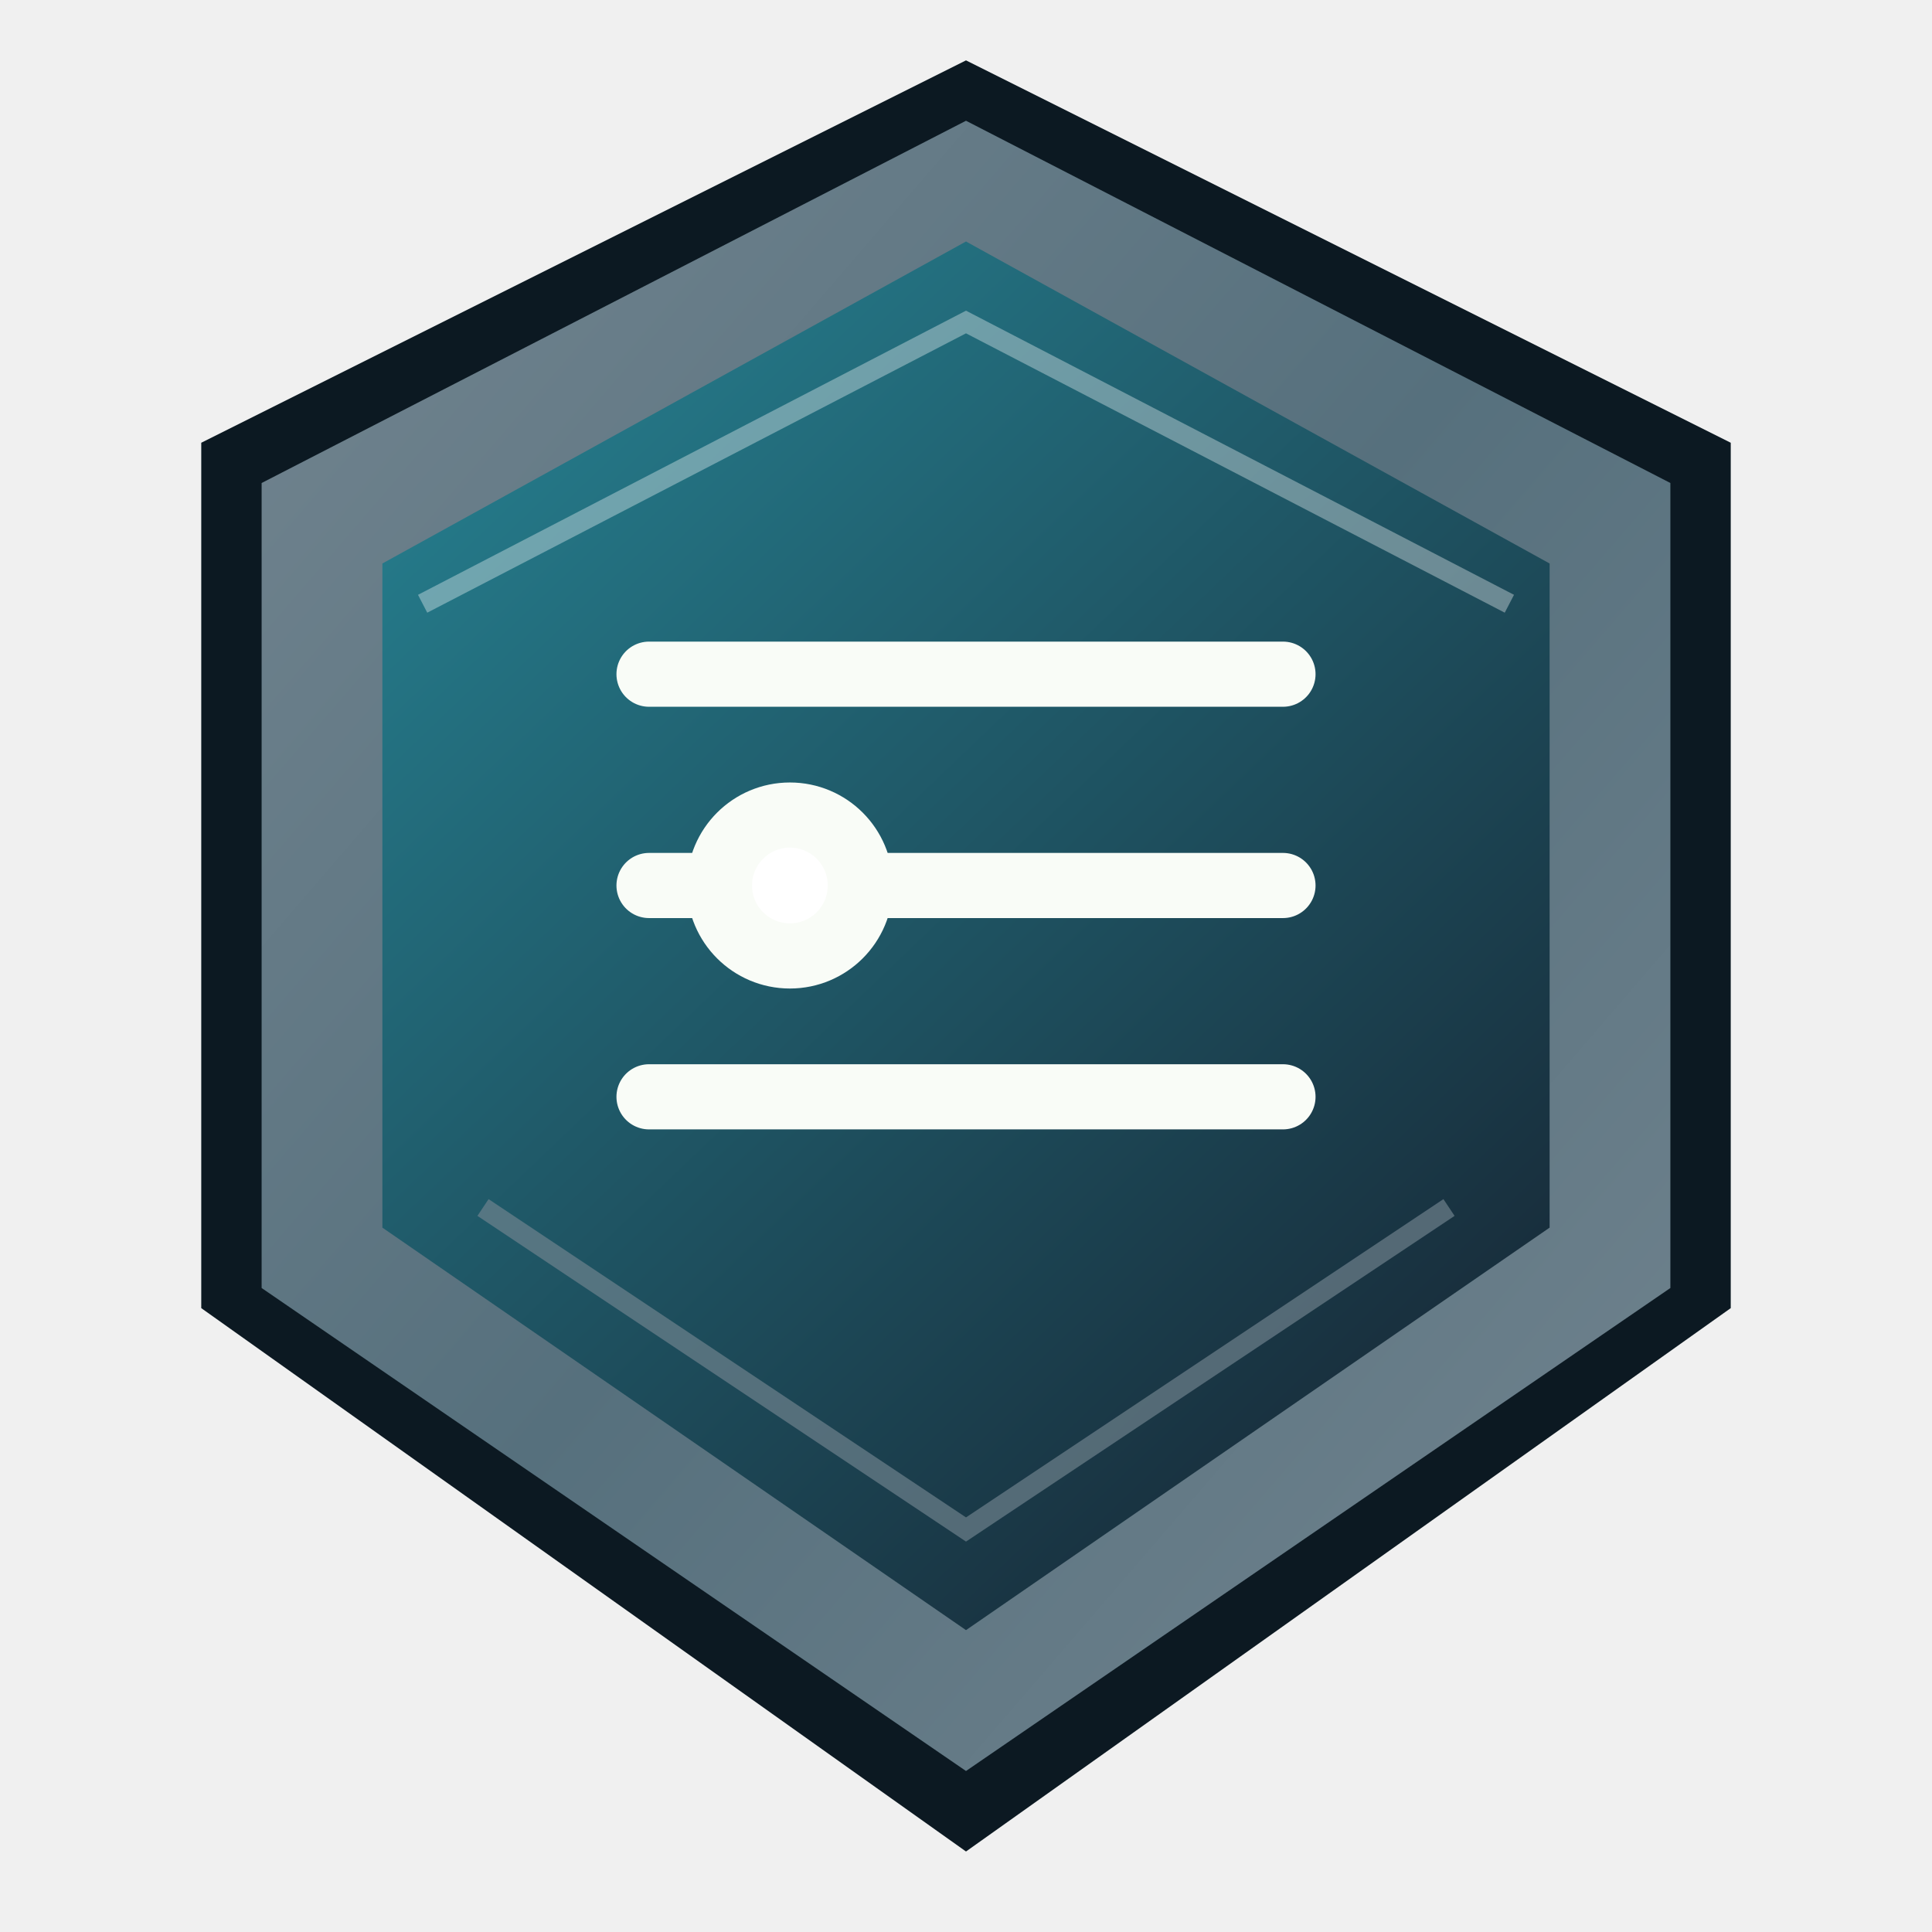
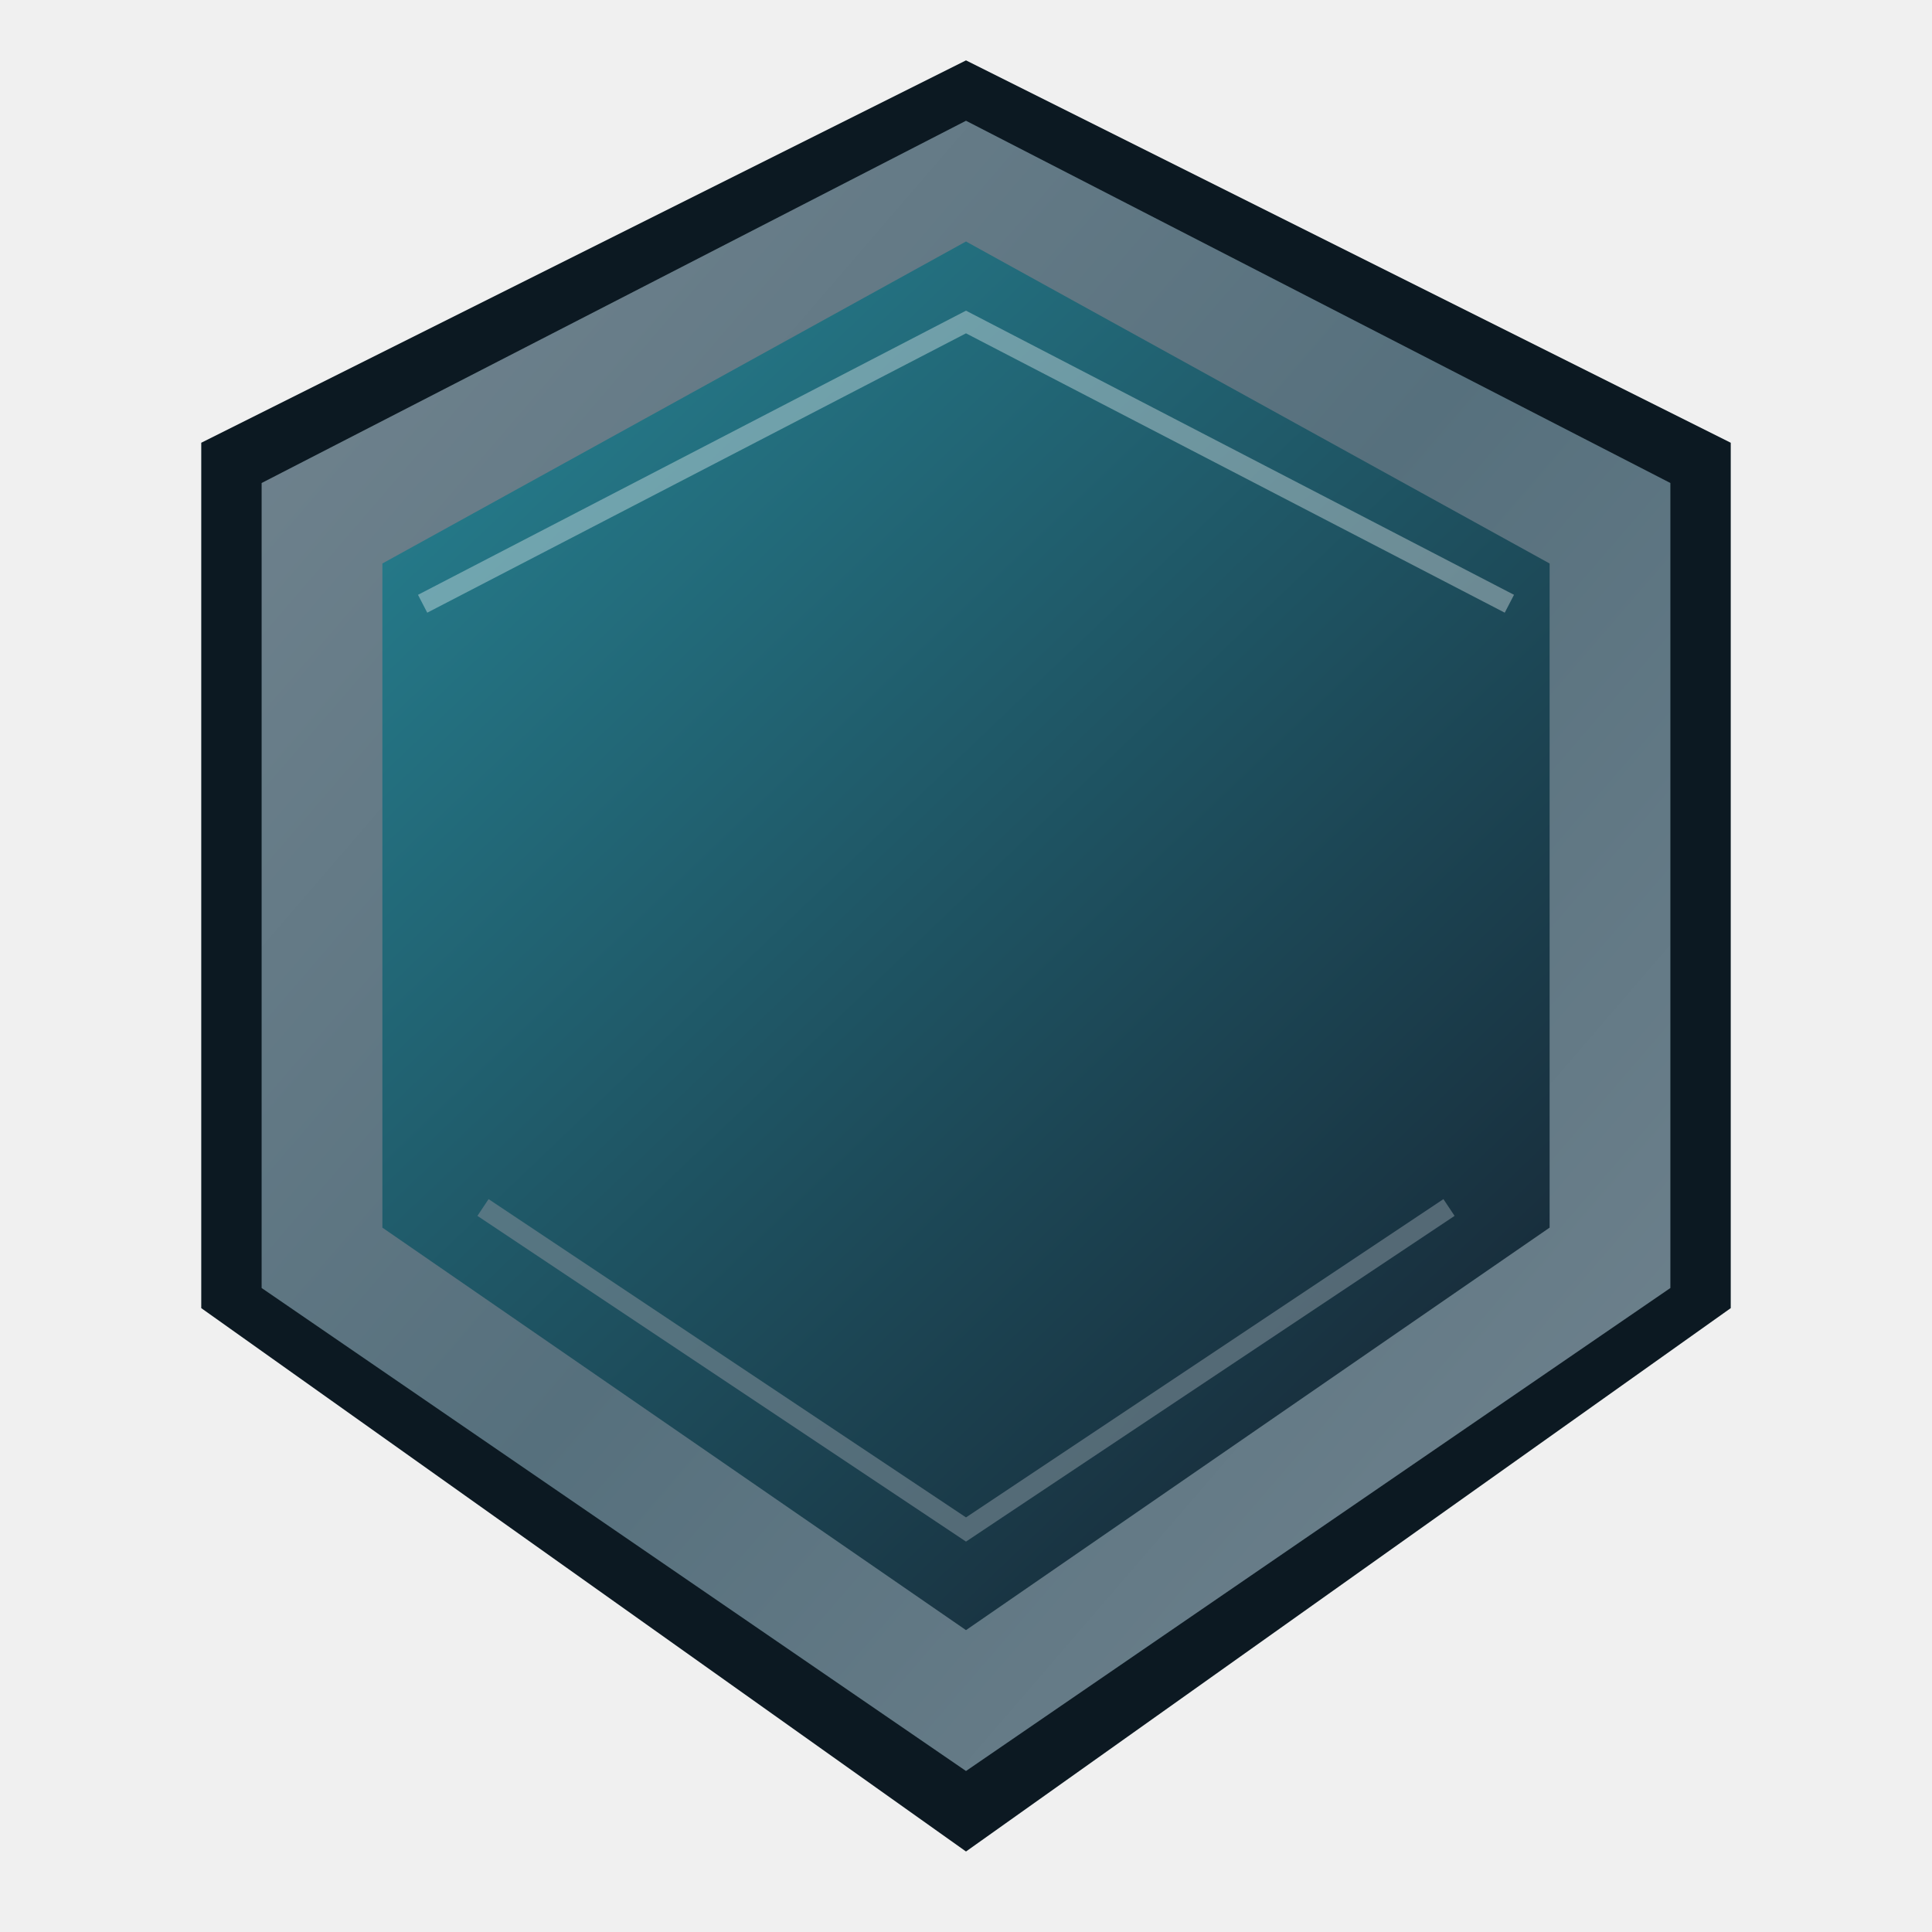
<svg xmlns="http://www.w3.org/2000/svg" viewBox="0 0 96 96">
  <defs>
    <linearGradient id="paint" x2=".8" y2="1">
      <stop stop-color="#278696" />
      <stop offset="1" stop-color="#172735" />
    </linearGradient>
    <linearGradient id="metal" x2="1" y2="1">
      <stop stop-color="#738590" />
      <stop offset=".5" stop-color="#56707d" />
      <stop offset="1" stop-color="#738590" />
    </linearGradient>
  </defs>
  <path d="M48 3 86 22 86 65 48 92 10 65 10 22Z" fill="#0c1922" />
  <path d="M48 6 83 24 83 64 48 88 13 64 13 24Z" fill="url(#metal)" />
  <path d="M48 12 77 28 77 61 48 81 19 61 19 28Z" fill="url(#paint)" />
  <path d="M21 30 48 16 75 30" fill="none" stroke="white" opacity=".35" />
  <path d="m24 60 24 16 24-16" fill="none" stroke="#738590" opacity=".65" />
-   <g transform="translate(27 23) scale(1.75)" fill="none" stroke="#f9fcf7" stroke-width="1.85" stroke-linecap="round" stroke-linejoin="round">
-     <path d="M3 6h18M3 12h18M3 18h18" />
-     <circle cx="7" cy="12" r="2" fill="white" />
-   </g>
</svg>
